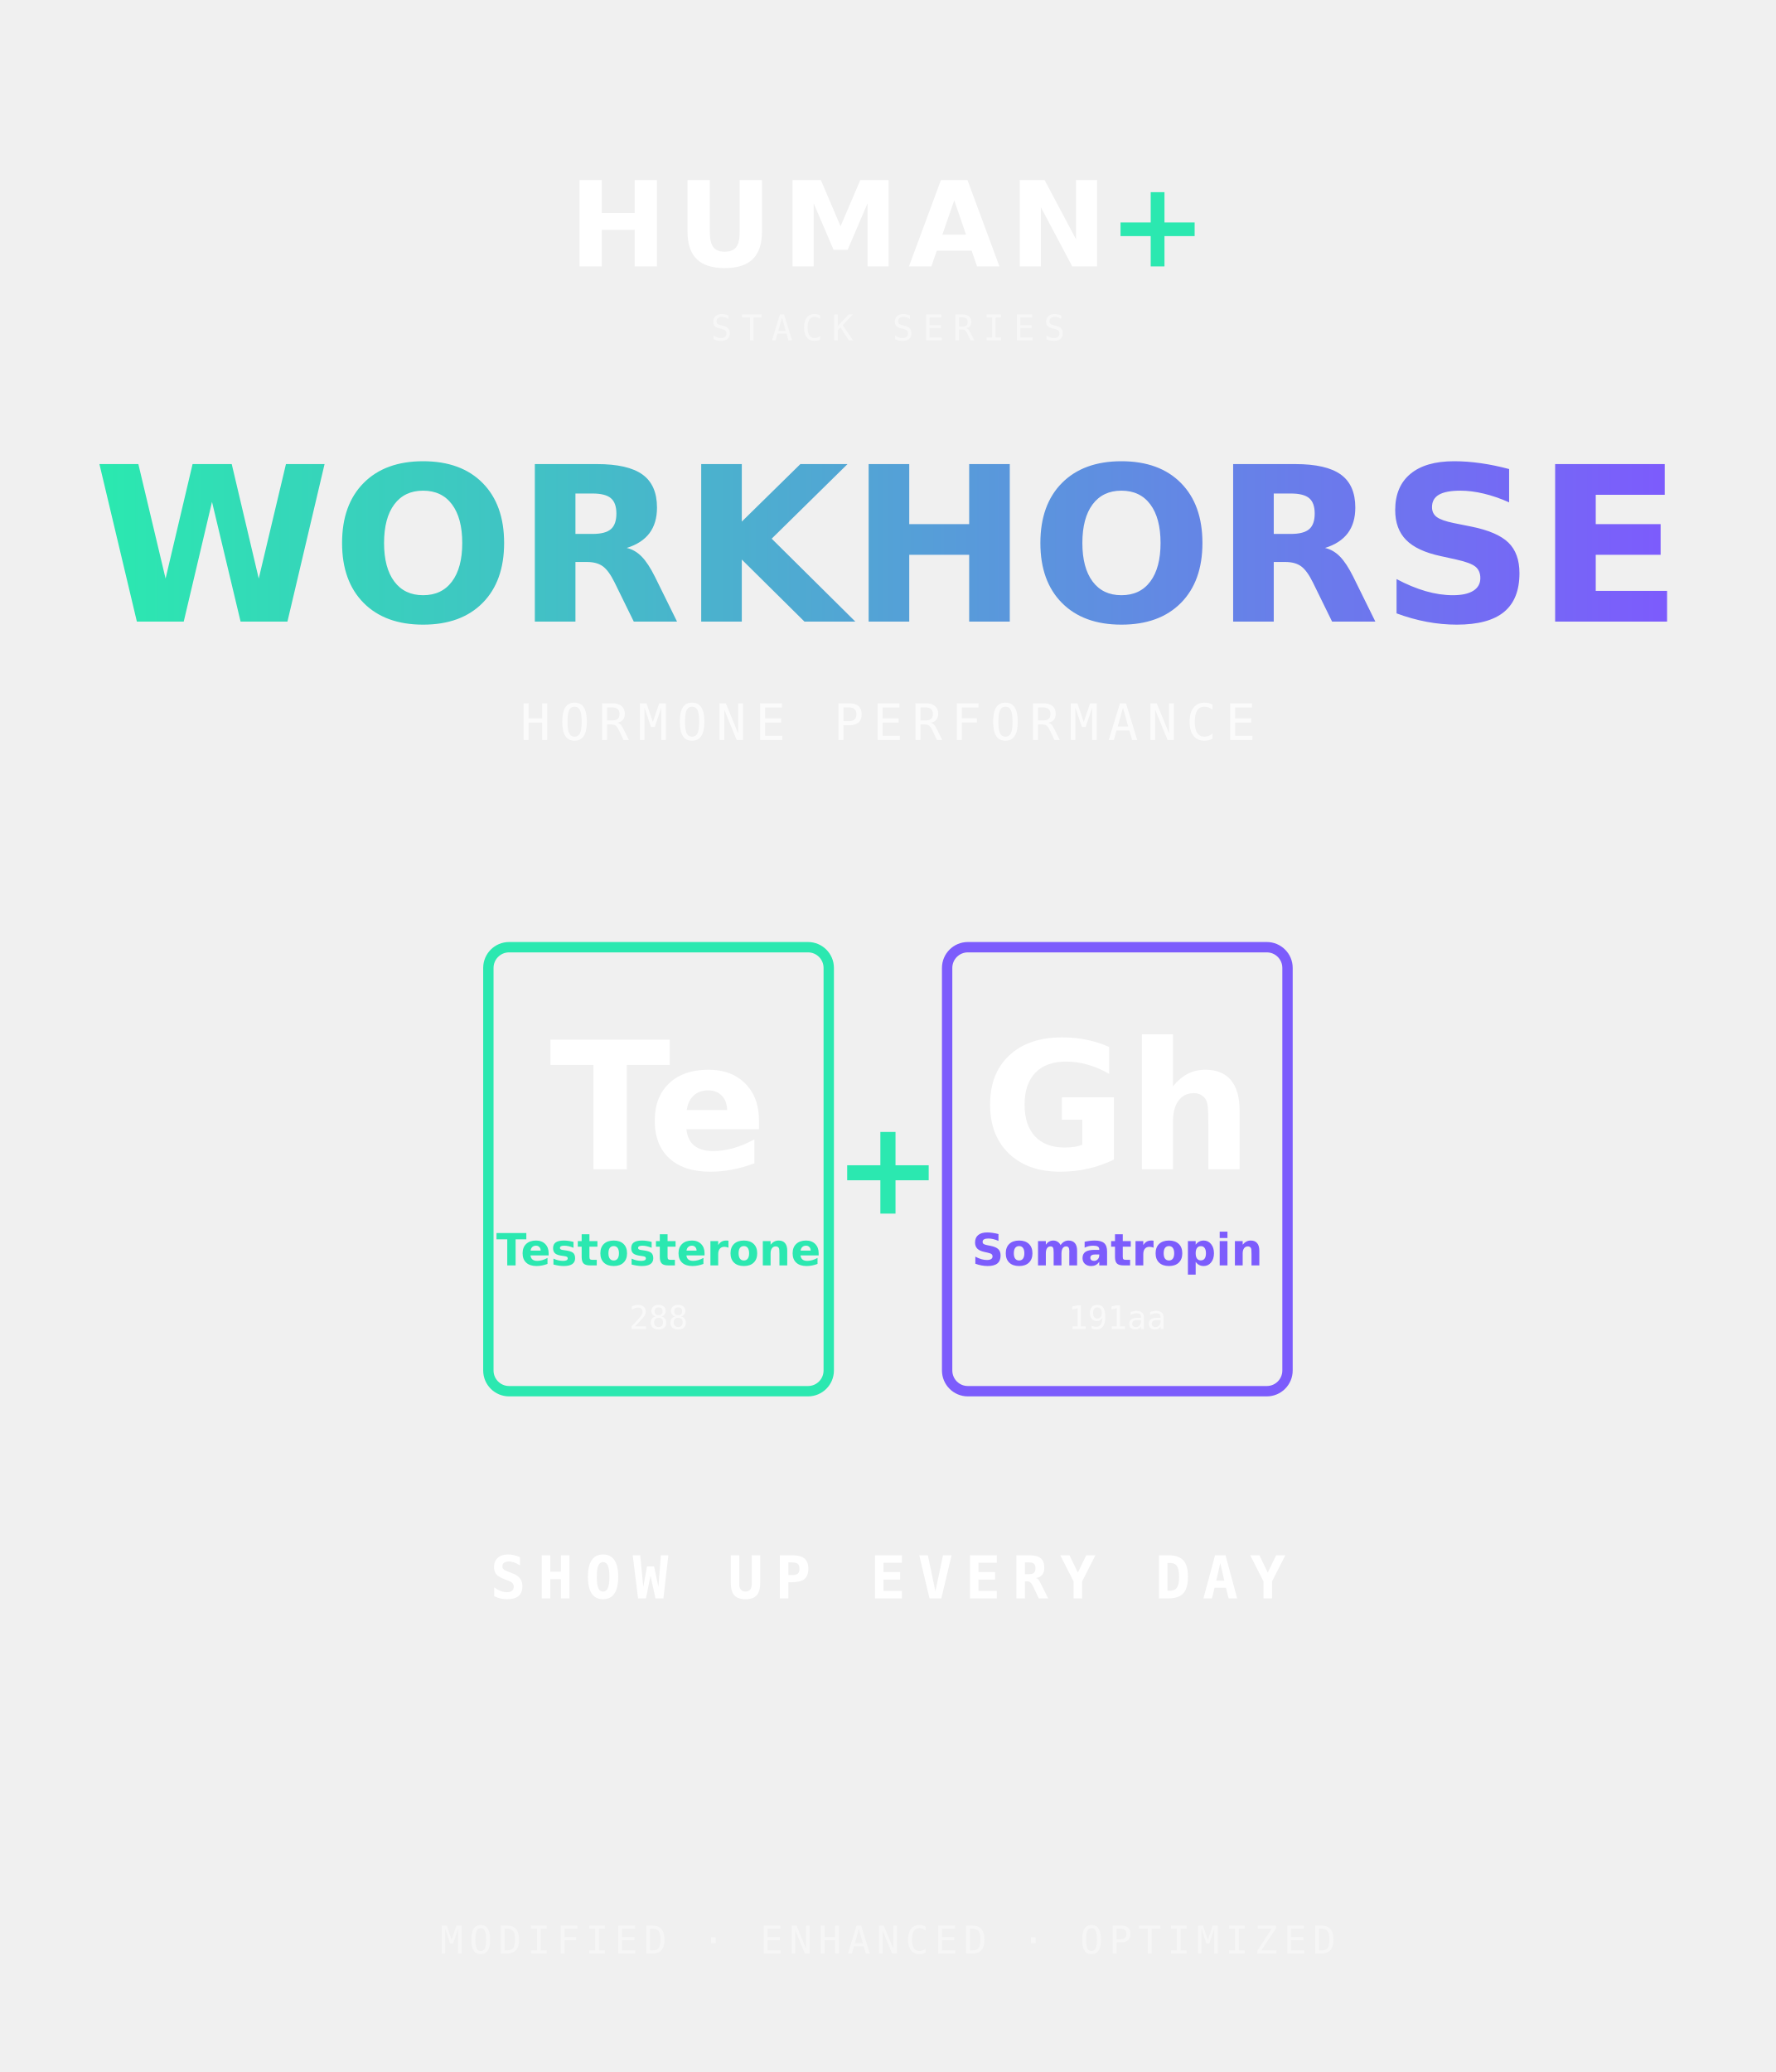
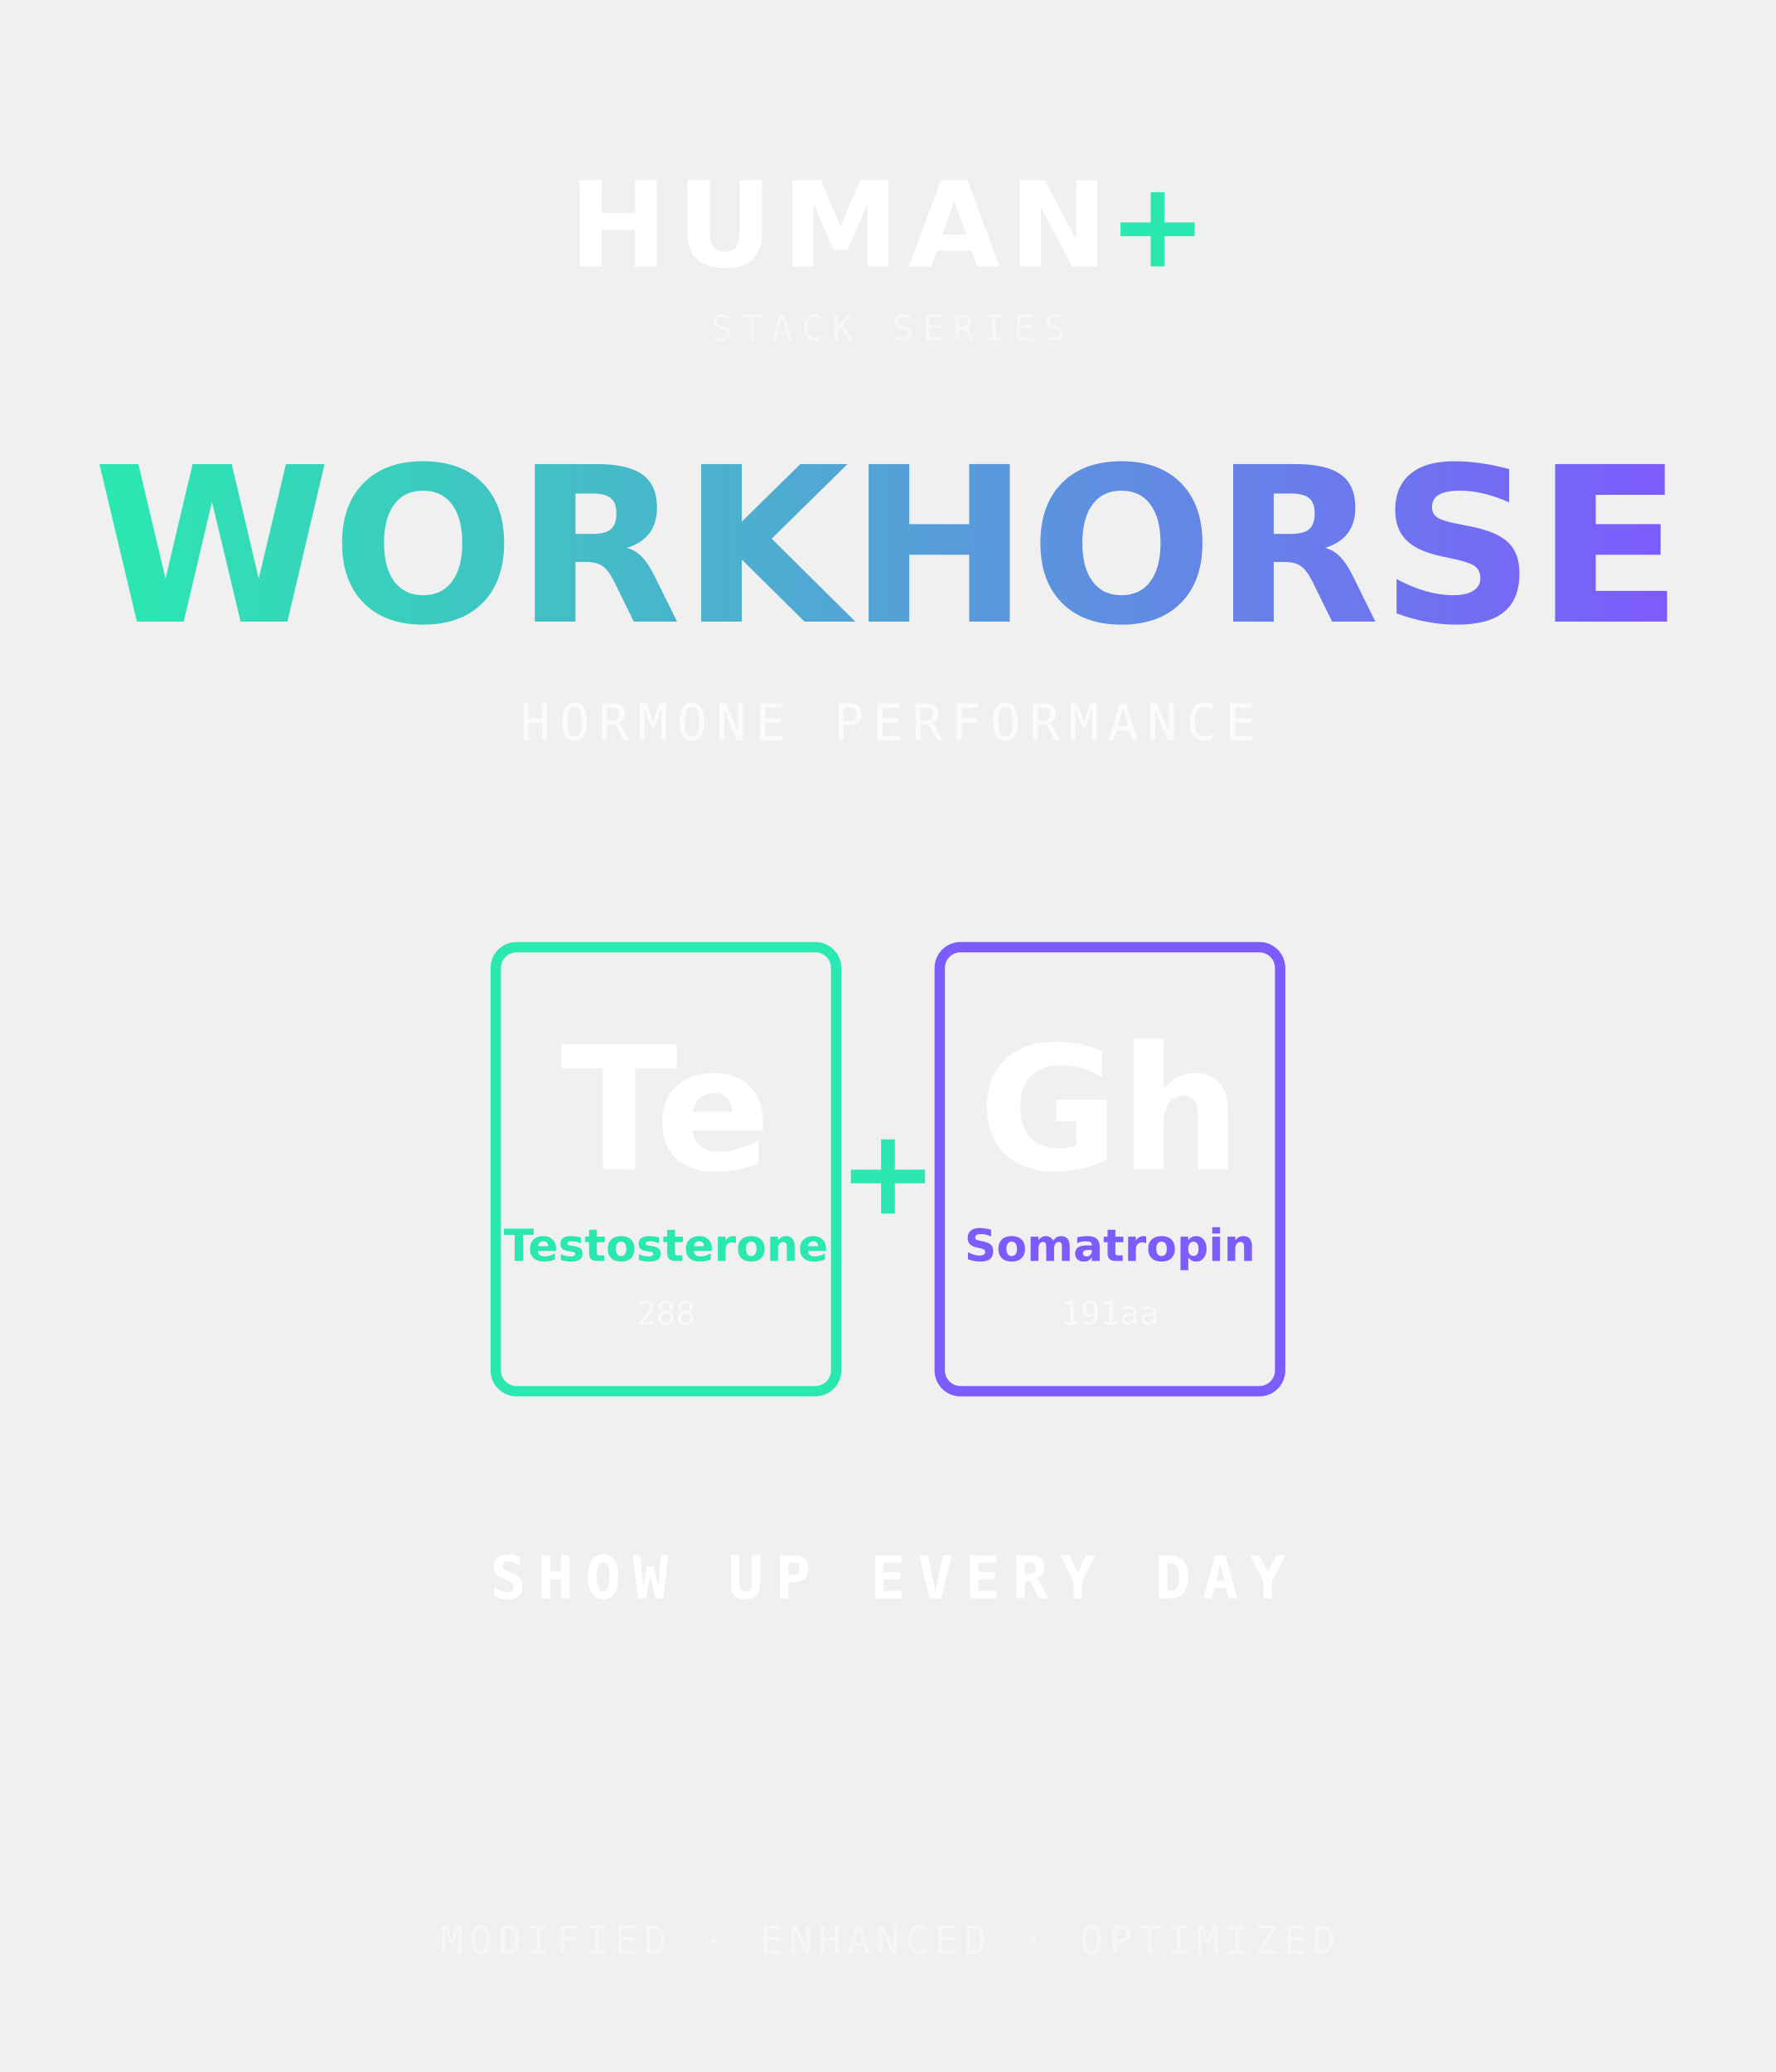
<svg xmlns="http://www.w3.org/2000/svg" viewBox="0 0 1200 1400" width="1200" height="1400">
  <defs>
    <linearGradient id="g" x1="0" y1="0" x2="1" y2="0">
      <stop offset="0%" stop-color="#2BE8B0" />
      <stop offset="100%" stop-color="#7C5CFC" />
    </linearGradient>
  </defs>
  <text x="600" y="180" font-family="DejaVu Sans, Liberation Sans, Arial, sans-serif" font-size="80" font-weight="800" text-anchor="middle" letter-spacing="6" fill="#FFFFFF">HUMAN<tspan fill="#2BE8B0">+</tspan>
  </text>
  <text x="600" y="230" font-family="DejaVu Sans Mono, Liberation Mono, monospace" font-size="24" text-anchor="middle" letter-spacing="6" fill="#FFFFFF" fill-opacity="0.45">STACK SERIES</text>
  <text x="600" y="420" font-family="DejaVu Sans, Liberation Sans, Arial, sans-serif" font-size="146" font-weight="800" text-anchor="middle" fill="url(#g)">WORKHORSE</text>
  <text x="600" y="500" font-family="DejaVu Sans Mono, Liberation Mono, monospace" font-size="34" letter-spacing="6" text-anchor="middle" fill="#FFFFFF" fill-opacity="0.75">HORMONE PERFORMANCE</text>
-   <rect x="330.0" y="640" width="230" height="300" rx="14" fill="none" stroke="#2BE8B0" stroke-width="7" />
-   <text x="445.0" y="790" font-family="DejaVu Sans, Liberation Sans, Arial, sans-serif" font-size="120" font-weight="800" text-anchor="middle" fill="#FFFFFF">Te</text>
-   <text x="445.0" y="855" font-family="DejaVu Sans, Liberation Sans, Arial, sans-serif" font-size="30" font-weight="700" text-anchor="middle" fill="#2BE8B0">Testosterone</text>
-   <text x="445.0" y="898" font-family="DejaVu Sans Mono, Liberation Mono, monospace" font-size="22" text-anchor="middle" fill="#FFFFFF" fill-opacity="0.6">288</text>
-   <text x="600.0" y="820.0" font-family="DejaVu Sans, Liberation Sans, Arial, sans-serif" font-size="88" font-weight="800" text-anchor="middle" fill="#2BE8B0">+</text>
-   <rect x="640.0" y="640" width="230" height="300" rx="14" fill="none" stroke="#7C5CFC" stroke-width="7" />
-   <text x="755.0" y="790" font-family="DejaVu Sans, Liberation Sans, Arial, sans-serif" font-size="120" font-weight="800" text-anchor="middle" fill="#FFFFFF">Gh</text>
-   <text x="755.0" y="855" font-family="DejaVu Sans, Liberation Sans, Arial, sans-serif" font-size="30" font-weight="700" text-anchor="middle" fill="#7C5CFC">Somatropin</text>
-   <text x="755.0" y="898" font-family="DejaVu Sans Mono, Liberation Mono, monospace" font-size="22" text-anchor="middle" fill="#FFFFFF" fill-opacity="0.6">191aa</text>
+   <rect x="335.0" y="640" width="230" height="300" rx="14" fill="none" stroke="#2BE8B0" stroke-width="7" />
+   <text x="450.0" y="790" font-family="DejaVu Sans, Liberation Sans, Arial, sans-serif" font-size="116" font-weight="800" text-anchor="middle" fill="#FFFFFF">Te</text>
+   <text x="450.0" y="852" font-family="DejaVu Sans, Liberation Sans, Arial, sans-serif" font-size="30" font-weight="700" text-anchor="middle" fill="#2BE8B0">Testosterone</text>
+   <text x="450.0" y="895" font-family="DejaVu Sans Mono, Liberation Mono, monospace" font-size="22" text-anchor="middle" fill="#FFFFFF" fill-opacity="0.6">288</text>
+   <text x="600.0" y="820.0" font-family="DejaVu Sans, Liberation Sans, Arial, sans-serif" font-size="80" font-weight="800" text-anchor="middle" fill="#2BE8B0">+</text>
+   <rect x="635.0" y="640" width="230" height="300" rx="14" fill="none" stroke="#7C5CFC" stroke-width="7" />
+   <text x="750.0" y="790" font-family="DejaVu Sans, Liberation Sans, Arial, sans-serif" font-size="116" font-weight="800" text-anchor="middle" fill="#FFFFFF">Gh</text>
+   <text x="750.0" y="852" font-family="DejaVu Sans, Liberation Sans, Arial, sans-serif" font-size="30" font-weight="700" text-anchor="middle" fill="#7C5CFC">Somatropin</text>
+   <text x="750.0" y="895" font-family="DejaVu Sans Mono, Liberation Mono, monospace" font-size="22" text-anchor="middle" fill="#FFFFFF" fill-opacity="0.6">191aa</text>
  <text x="600" y="1080" font-family="DejaVu Sans Mono, Liberation Mono, monospace" font-size="40" font-weight="700" letter-spacing="8" text-anchor="middle" fill="#FFFFFF">SHOW UP EVERY DAY</text>
  <text x="600" y="1320" font-family="DejaVu Sans Mono, Liberation Mono, monospace" font-size="26" letter-spacing="4" text-anchor="middle" fill="#FFFFFF" fill-opacity="0.4">MODIFIED · ENHANCED · OPTIMIZED</text>
</svg>
